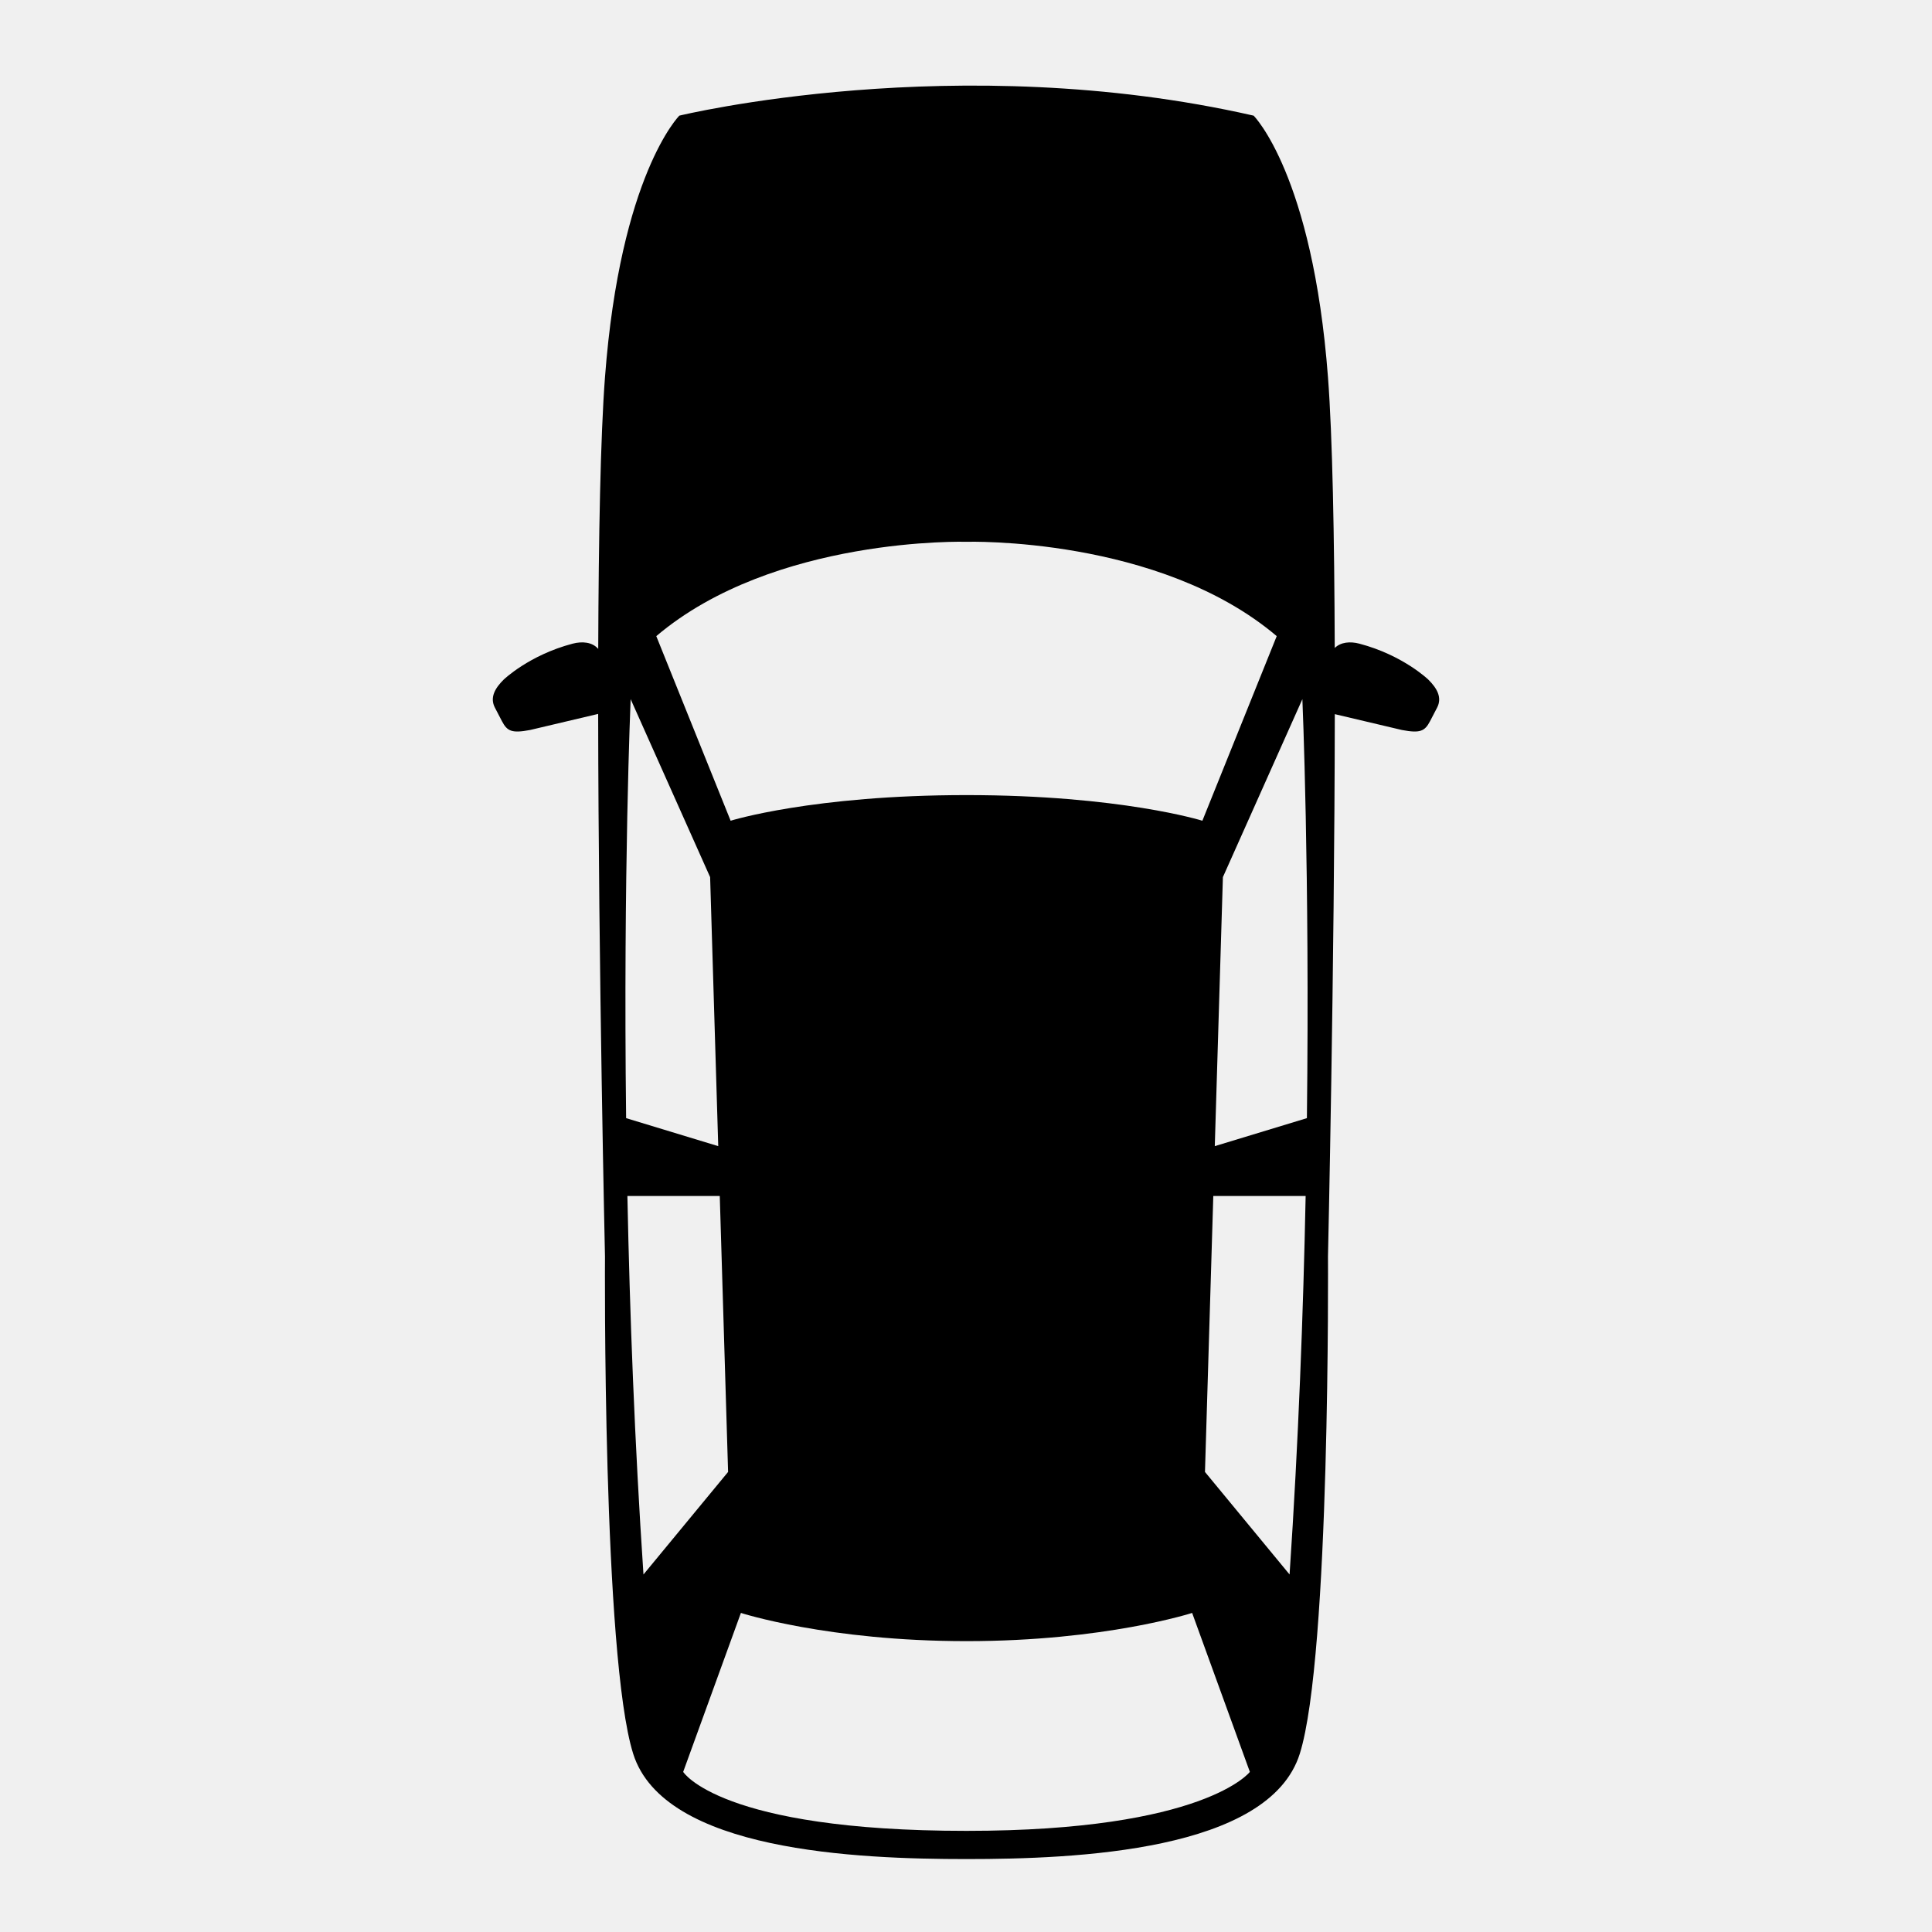
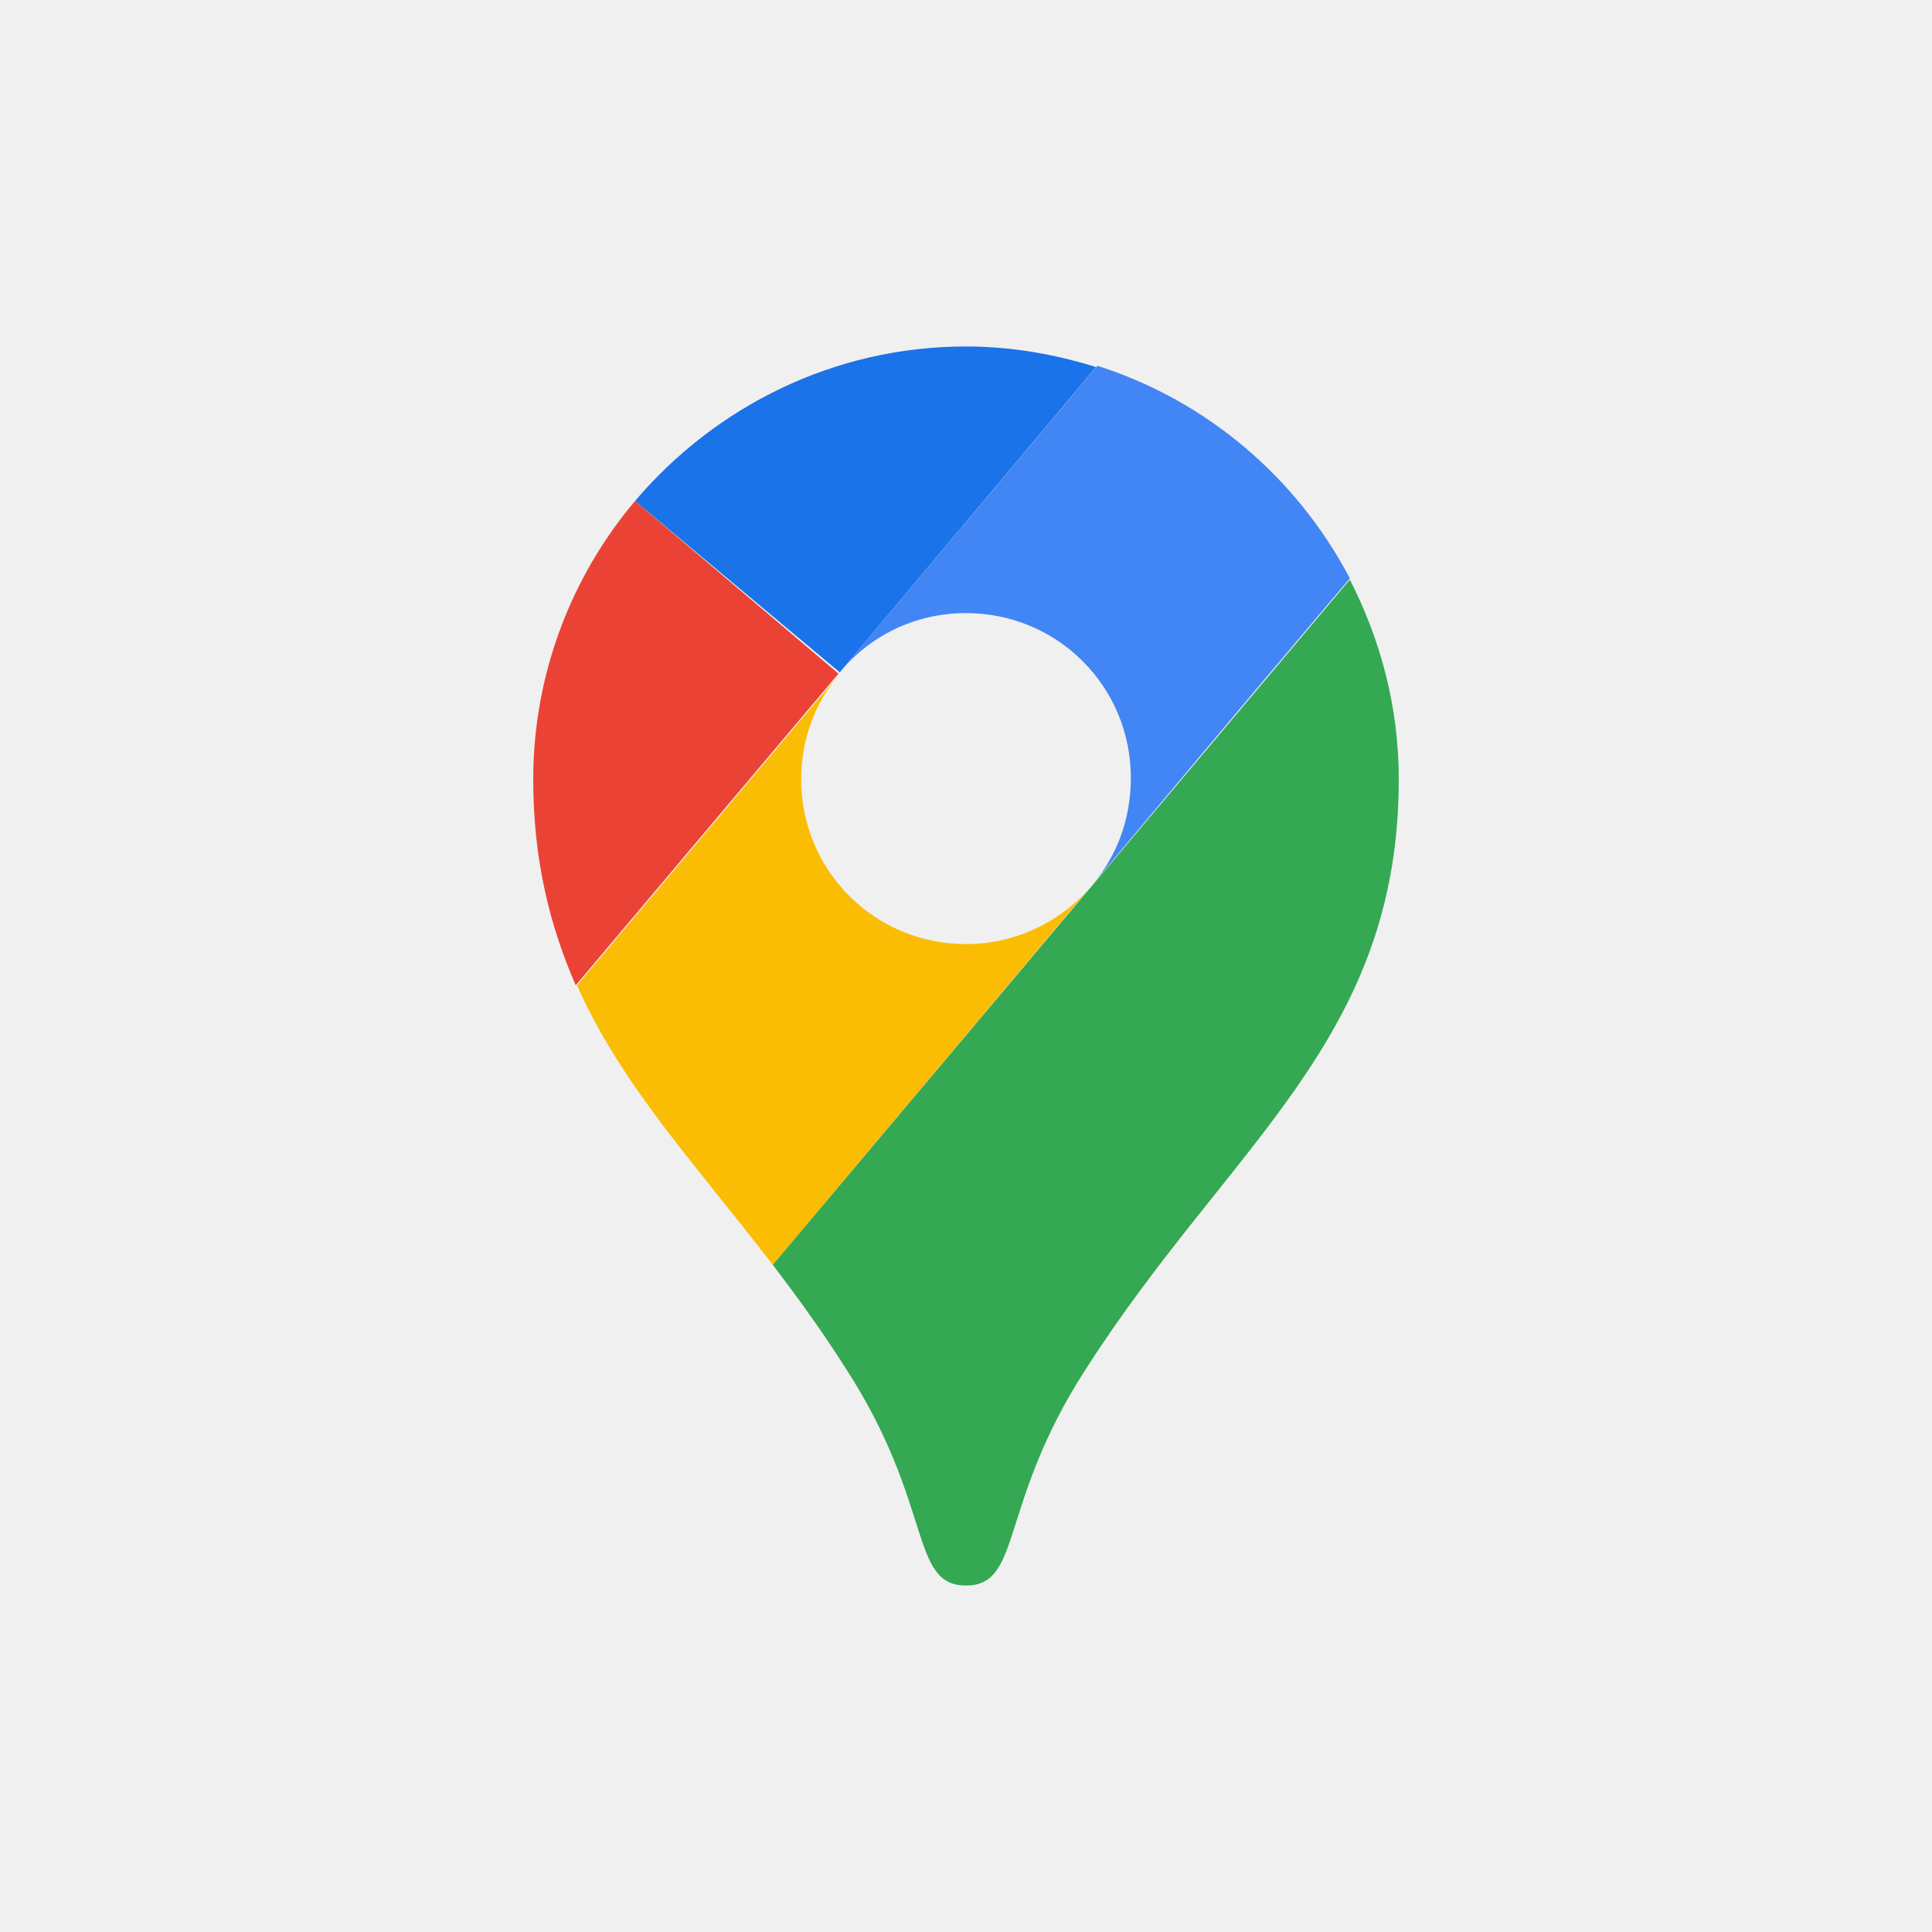
- <svg xmlns="http://www.w3.org/2000/svg" id="Layer_1" viewBox="0 0 100 100">
-   <path d="m73.927 35.174s-1.315-1.267-3.566-1.858c-.471-.124-.962-.085-1.275.223-.02-5.779-.117-10.95-.35-14.017-.796-10.484-3.848-13.536-3.848-13.536-15.359-3.499-29.726 0-29.726 0s-3.052 3.052-3.848 13.536c-.234 3.076-.33 8.267-.35 14.065-.308-.356-.829-.401-1.325-.271-2.251.591-3.566 1.858-3.566 1.858-.449.443-.731.927-.457 1.453l.365.701c.274.525.515.633 1.453.457l3.527-.833c.016 13.252.353 28.088.353 28.088s-.133 20.685 1.46 25.736c1.592 5.051 11.594 5.449 17.251 5.449s15.659-.398 17.251-5.449c1.592-5.051 1.46-25.736 1.46-25.736s.337-14.827.353-28.076l3.477.821c.938.176 1.179.068 1.453-.457l.365-.701c.274-.525-.009-1.009-.457-1.453zm-23.901-7.131s9.953-.293 16.057 4.883l-3.848 9.555s-4.247-1.327-12.209-1.327-12.209 1.327-12.209 1.327l-3.848-9.555c6.104-5.175 16.057-4.883 16.057-4.883zm-17.384 8.145 4.114 9.212.42 13.924-4.768-1.449c-.152-12.729.234-21.687.234-21.687zm.664 45.307c-.461-6.871-.71-13.556-.832-19.59h4.781l.431 14.282zm16.721 13.27c-12.772 0-14.666-3.052-14.666-3.052l2.988-8.228s4.512 1.46 11.678 1.46 11.678-1.46 11.678-1.46l2.988 8.228c0-0-2.324 3.052-14.666 3.052zm16.721-13.27-4.379-5.308.431-14.282h4.78c-.122 6.034-.372 12.719-.832 19.59zm.897-23.62-4.768 1.449.42-13.924 4.114-9.212s.386 8.958.234 21.687z" />
+ <svg xmlns="http://www.w3.org/2000/svg" id="Capa_1" style="enable-background:new 0 0 150 150;" version="1.1" viewBox="0 0 150 150" xml:space="preserve">
+   <style type="text/css">
+ 	.st0{fill:#1A73E8;}
+ 	.st1{fill:#EA4335;}
+ 	.st2{fill:#4285F4;}
+ 	.st3{fill:#FBBC04;}
+ 	.st4{fill:#34A853;}
+ 	.st5{fill:#4CAF50;}
+ 	.st6{fill:#1E88E5;}
+ 	.st7{fill:#E53935;}
+ 	.st8{fill:#C62828;}
+ 	.st9{fill:#FBC02D;}
+ 	.st10{fill:#1565C0;}
+ 	.st11{fill:#2E7D32;}
+ 	.st12{fill:#F6B704;}
+ 	.st13{fill:#E54335;}
+ 	.st14{fill:#4280EF;}
+ 	.st15{fill:#34A353;}
+ 	.st16{clip-path:url(#SVGID_2_);}
+ 	.st17{fill:#188038;}
+ 	.st18{opacity:0.2;fill:#FFFFFF;enable-background:new    ;}
+ 	.st19{opacity:0.3;fill:#0D652D;enable-background:new    ;}
+ 	.st20{clip-path:url(#SVGID_4_);}
+ 	.st21{opacity:0.3;fill:url(#_45_shadow_1_);enable-background:new    ;}
+ 	.st22{clip-path:url(#SVGID_6_);}
+ 	.st23{fill:#FA7B17;}
+ 	.st24{opacity:0.3;fill:#174EA6;enable-background:new    ;}
+ 	.st25{opacity:0.3;fill:#A50E0E;enable-background:new    ;}
+ 	.st26{opacity:0.3;fill:#E37400;enable-background:new    ;}
+ 	.st27{fill:url(#Finish_mask_1_);}
+ 	.st28{fill:#FFFFFF;}
+ 	.st29{fill:#0C9D58;}
+ 	.st30{opacity:0.2;fill:#004D40;enable-background:new    ;}
+ 	.st31{opacity:0.2;fill:#3E2723;enable-background:new    ;}
+ 	.st32{fill:#FFC107;}
+ 	.st33{opacity:0.2;fill:#1A237E;enable-background:new    ;}
+ 	.st34{opacity:0.2;}
+ 	.st35{fill:#1A237E;}
+ 	.st36{fill:url(#SVGID_7_);}
+ 	.st37{fill:#FBBC05;}
+ 	.st38{clip-path:url(#SVGID_9_);fill:#E53935;}
+ 	.st39{clip-path:url(#SVGID_11_);fill:#FBC02D;}
+ 	.st40{clip-path:url(#SVGID_13_);fill:#E53935;}
+ 	.st41{clip-path:url(#SVGID_15_);fill:#FBC02D;}
+ </style>
+   <g>
+     <path class="st0" d="M85.1,28.5c-3.2-1-6.6-1.6-10.1-1.6c-10.3,0-19.5,4.7-25.7,12l15.9,13.3L85.1,28.5z" />
+     <path class="st1" d="M49.3,38.9c-4.9,5.8-7.9,13.4-7.9,21.6c0,6.3,1.3,11.4,3.3,16l20.4-24.2L49.3,38.9z" />
+     <path class="st2" d="M75,47.6c7.1,0,12.8,5.7,12.8,12.8c0,3.2-1.1,6.1-3,8.3c0,0,10.1-12.1,20-23.8c-4.1-7.8-11.1-13.8-19.6-16.5   l-20,23.8C67.5,49.4,71,47.6,75,47.6" />
+     <path class="st3" d="M75,73.3c-7.1,0-12.8-5.7-12.8-12.8c0-3.1,1.1-6,3-8.2L44.8,76.5C48.2,84.2,54,90.4,60,98.2l24.8-29.5   C82.5,71.5,78.9,73.3,75,73.3" />
+     <path class="st4" d="M84.3,106.3c11.2-17.5,24.3-25.5,24.3-45.8c0-5.6-1.4-10.8-3.8-15.5L60,98.2c1.9,2.5,3.8,5.1,5.7,8.1   c6.8,10.5,4.9,16.8,9.3,16.8C79.4,123.1,77.5,116.8,84.3,106.3" />
+   </g>
</svg>
